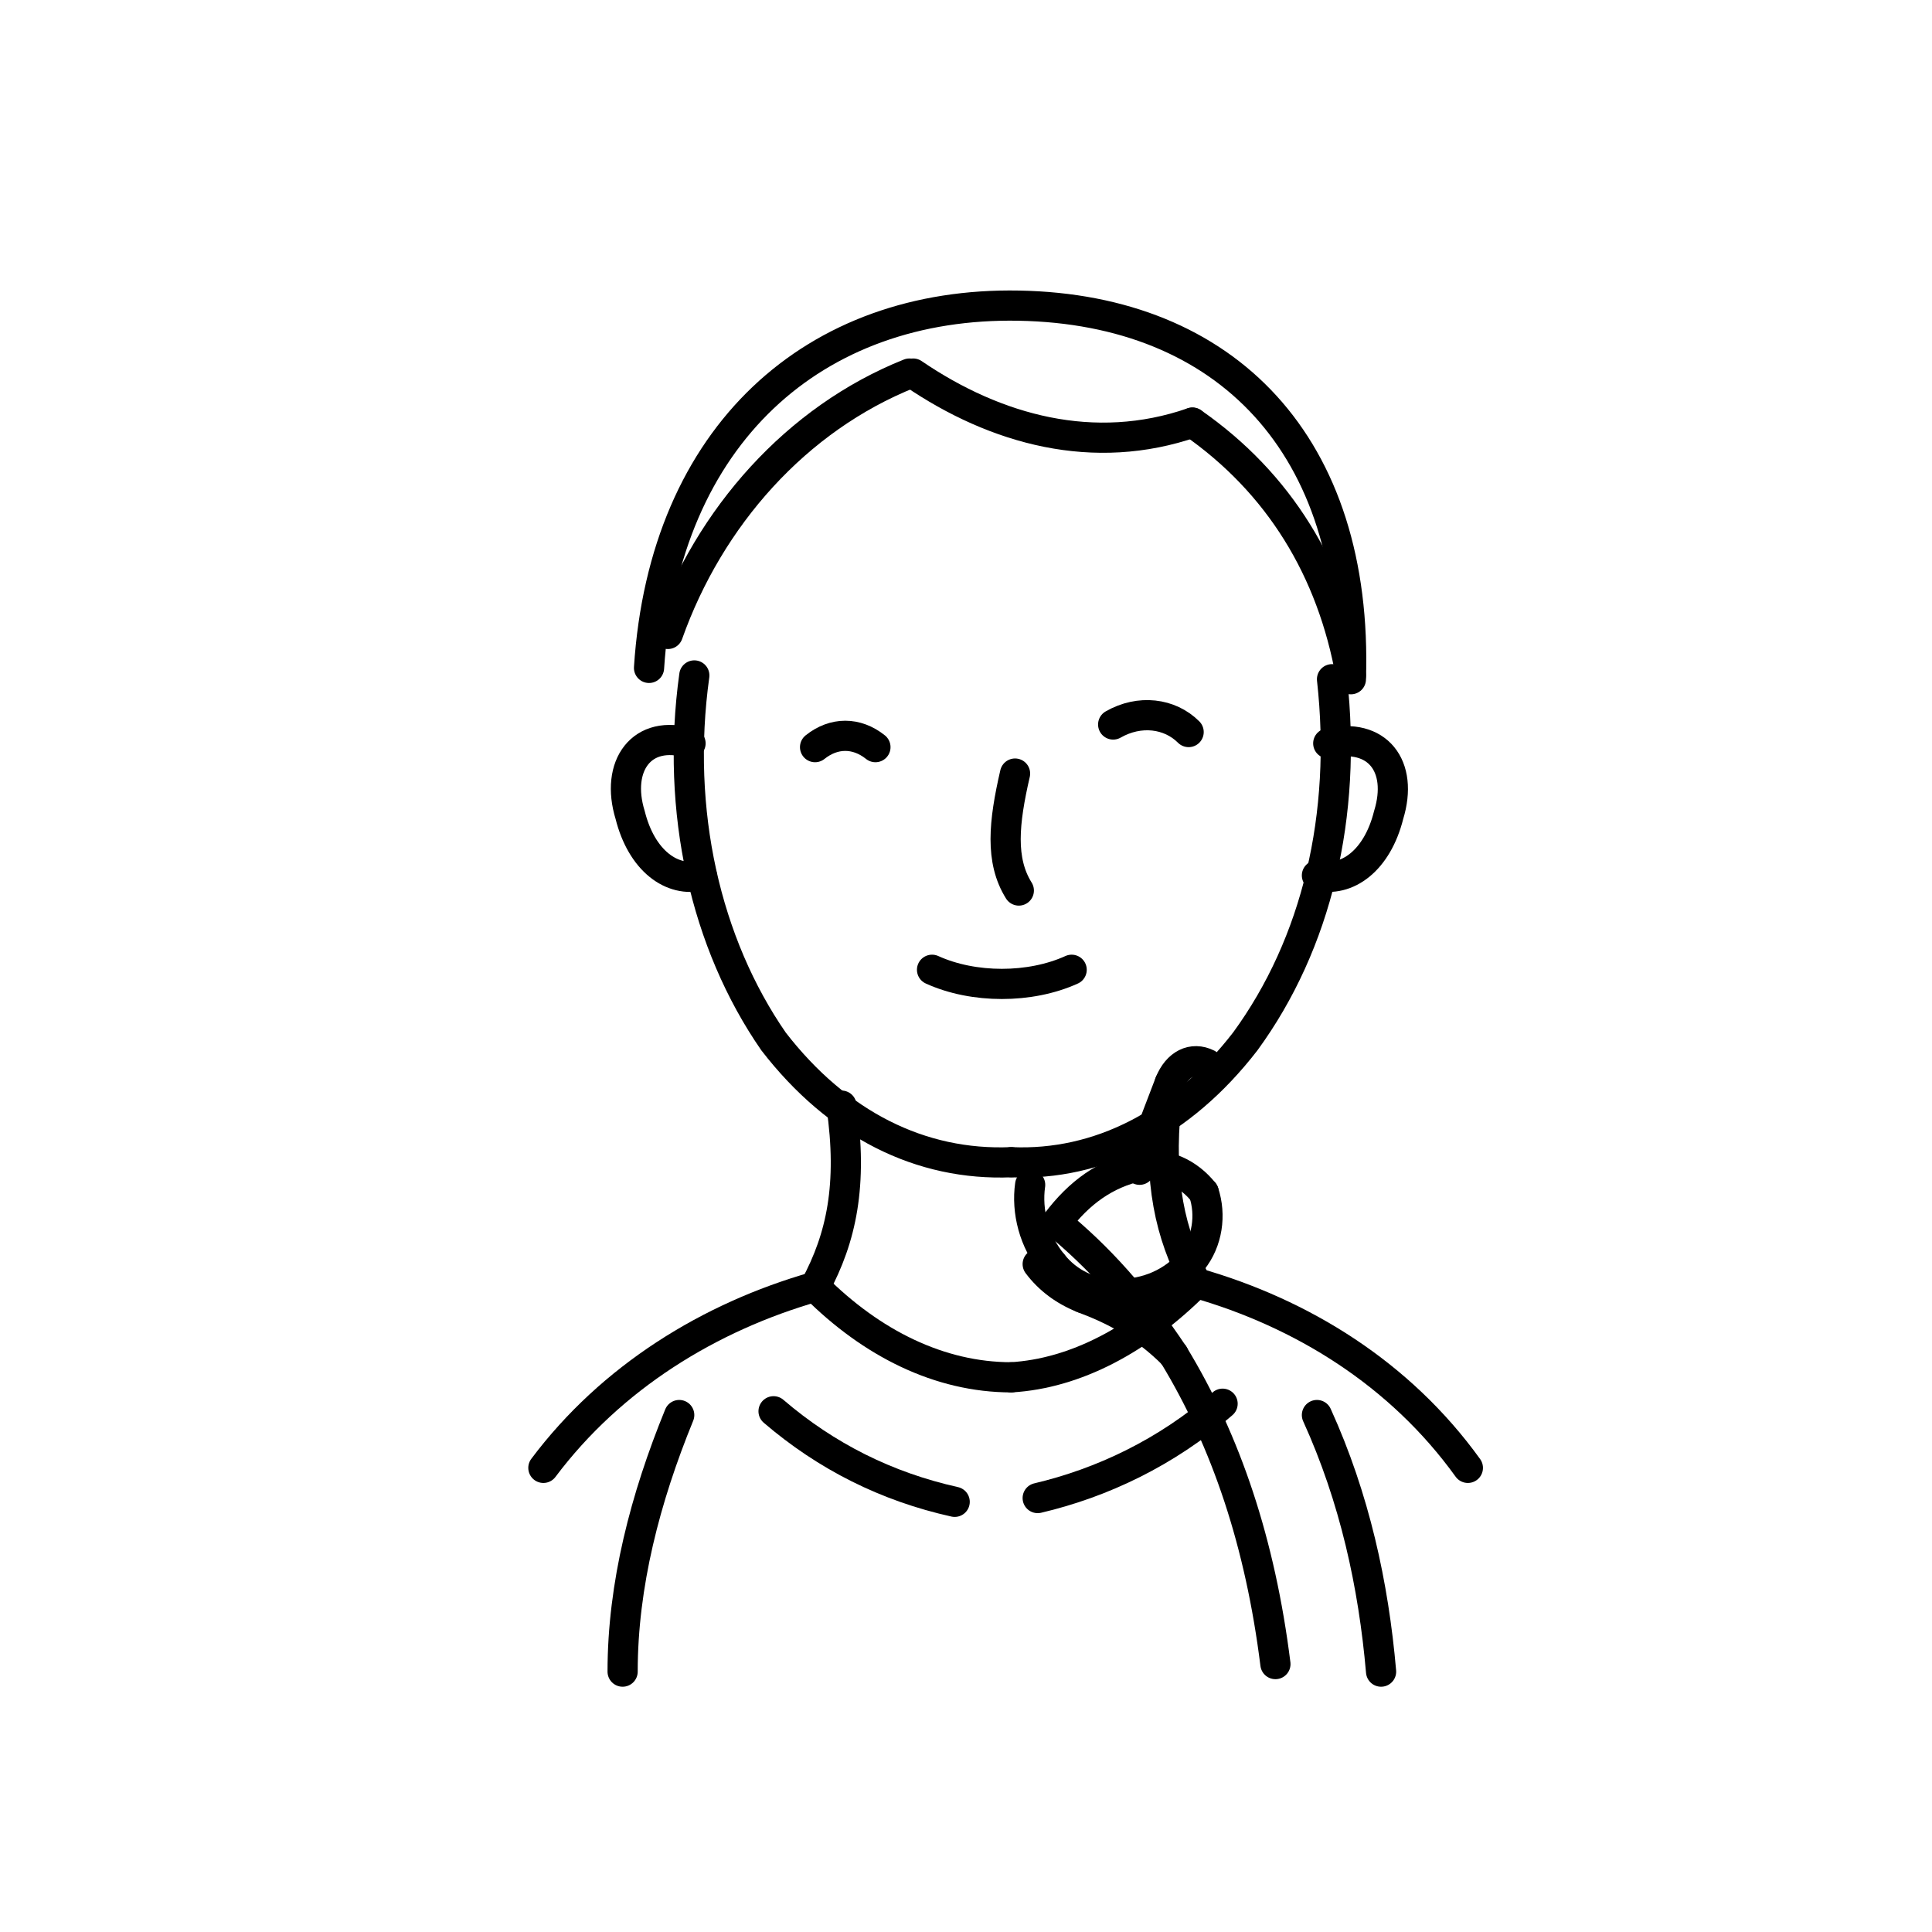
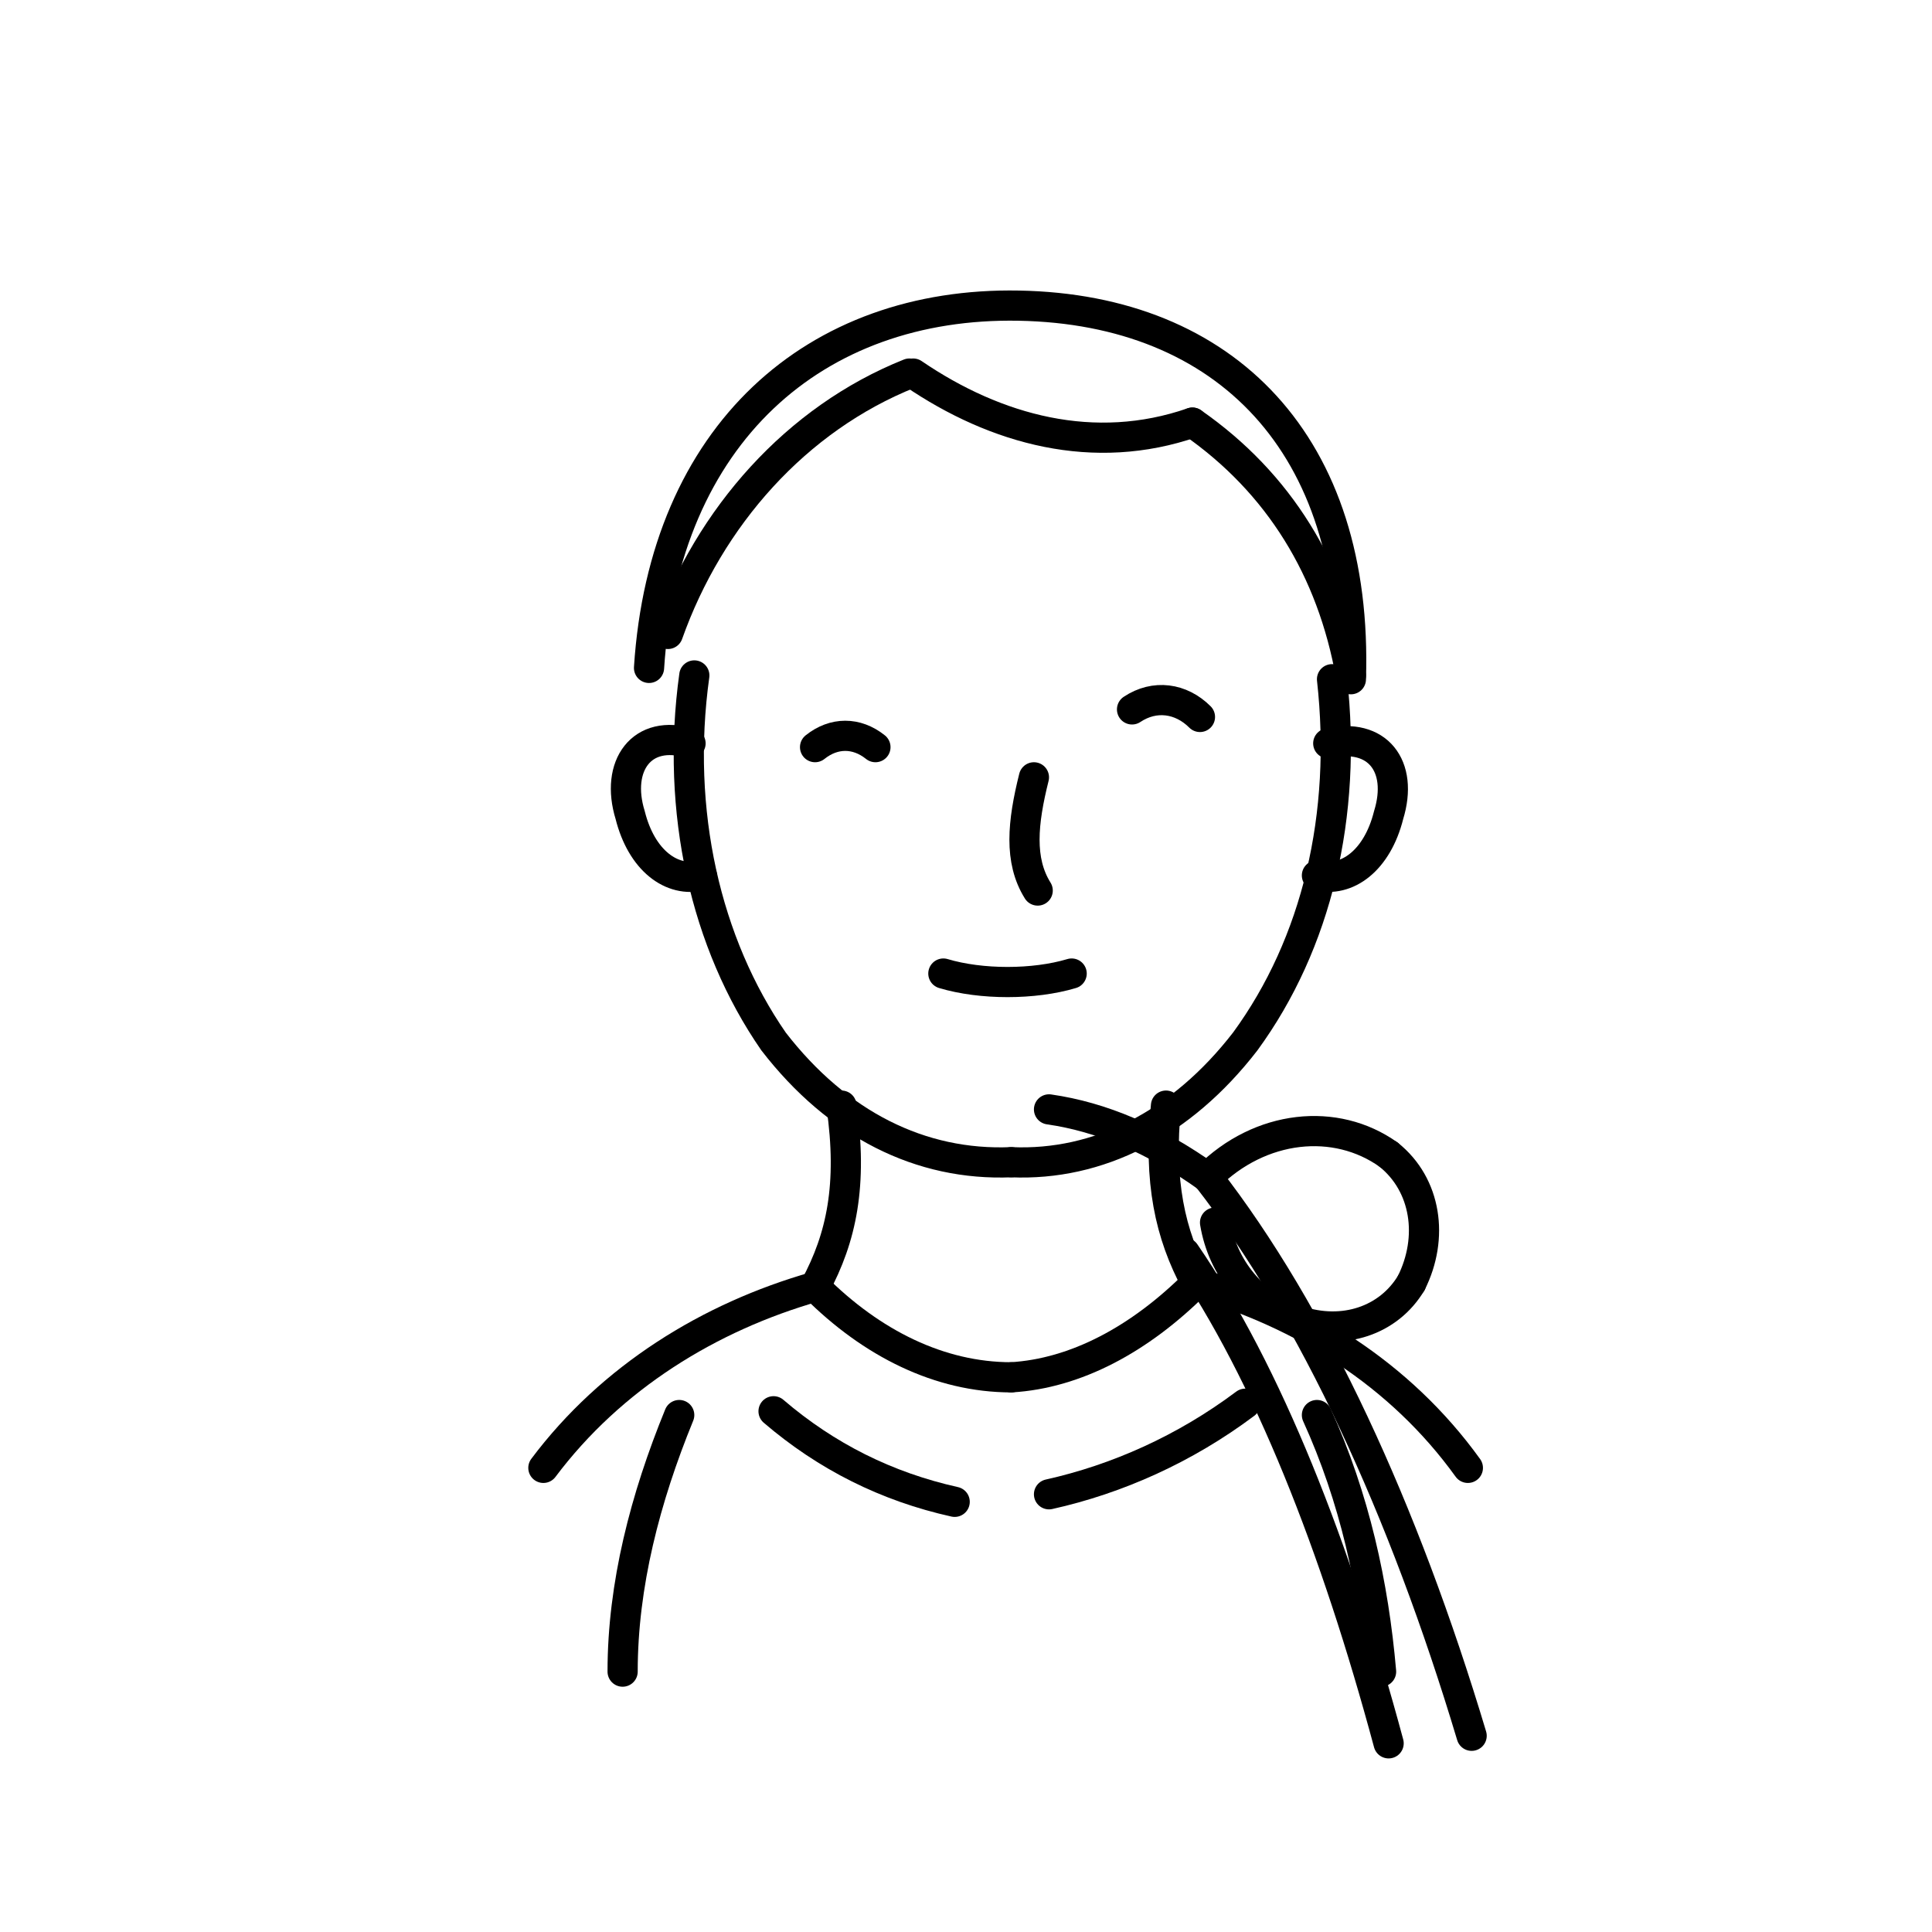
<svg xmlns="http://www.w3.org/2000/svg" viewBox="0 0 512 512">
  <g fill="none" stroke="currentColor" stroke-width="8" stroke-linecap="round" stroke-linejoin="round">
    <path d="M172 177 C176 115 216 80 270 81 C325 82 360 118 358 180" />
    <path d="M177 168 C188 137 211 111 241 99" />
    <path d="M242 99 C264 114 290 121 316 112" />
    <path d="M316 112 C339 128 353 151 358 179" />
    <path d="M184 179 C179 215 187 250 205 276 C222 298 244 309 268 308" />
    <path d="M353 180 C357 216 349 250 330 276 C313 298 291 309 268 308" />
    <path d="M183 197 C170 193 163 203 167 216 C170 228 178 234 186 232" />
    <path d="M352 197 C365 194 372 203 368 216 C365 228 357 234 349 232" />
    <path d="M216 198 C221 194 227 194 232 198" />
-     <path d="M295 192 C302 188 310 189 315 194" />
-     <path d="M269 205 C266 218 265 228 270 236" />
-     <path d="M247 257 C258 262 273 262 284 257" />
+     <path d="M300 188 C306 184 313 185 318 190" />
+     <path d="M274 206 C271 218 270 228 275 236" />
+     <path d="M250 258 C260 261 274 261 284 258" />
    <path d="M223 293 C226 314 223 328 216 341" />
    <path d="M309 293 C307 313 310 327 317 340" />
    <path d="M216 341 C188 349 162 365 144 389" />
    <path d="M317 340 C345 348 371 364 389 389" />
    <path d="M216 341 C231 356 249 365 268 365" />
    <path d="M317 340 C302 355 285 364 268 365" />
    <path d="M180 375 C171 397 165 420 165 443" />
    <path d="M349 375 C359 397 364 420 366 443" />
    <path d="M205 374 C219 386 235 394 253 398" />
-     <path d="M324 372 C309 385 292 393 275 397" />
-     <path d="M338 441 C334 409 325 382 311 359" />
-     <path d="M311 359 C301 344 291 333 280 324" />
-     <path d="M280 324 C286 316 293 311 302 309" />
-     <path d="M302 309 C309 308 315 311 319 316" />
-     <path d="M319 316 C321 322 320 329 316 334" />
-     <path d="M316 334 C311 340 304 343 296 343" />
-     <path d="M296 343 C289 343 283 340 279 335" />
-     <path d="M279 335 C274 329 272 321 273 314" />
-     <path d="M311 359 C303 351 295 347 287 344" />
-     <path d="M287 344 C282 342 278 339 275 335" />
-     <path d="M302 310 C304 302 307 295 310 287" />
-     <path d="M310 287 C312 282 316 280 320 282" />
+     <path d="M330 372 C314 384 296 392 278 396" />
+     <path d="M390 460 C372 400 348 348 320 312" />
+     <path d="M368 462 C354 410 336 364 314 332" />
+     <path d="M320 312 C334 298 354 296 368 306" />
+     <path d="M368 306 C378 314 380 328 374 340" />
+     <path d="M374 340 C368 350 356 354 344 350" />
+     <path d="M344 350 C332 346 324 336 322 324" />
+     <path d="M320 312 C306 302 292 296 278 294" />
  </g>
</svg>
